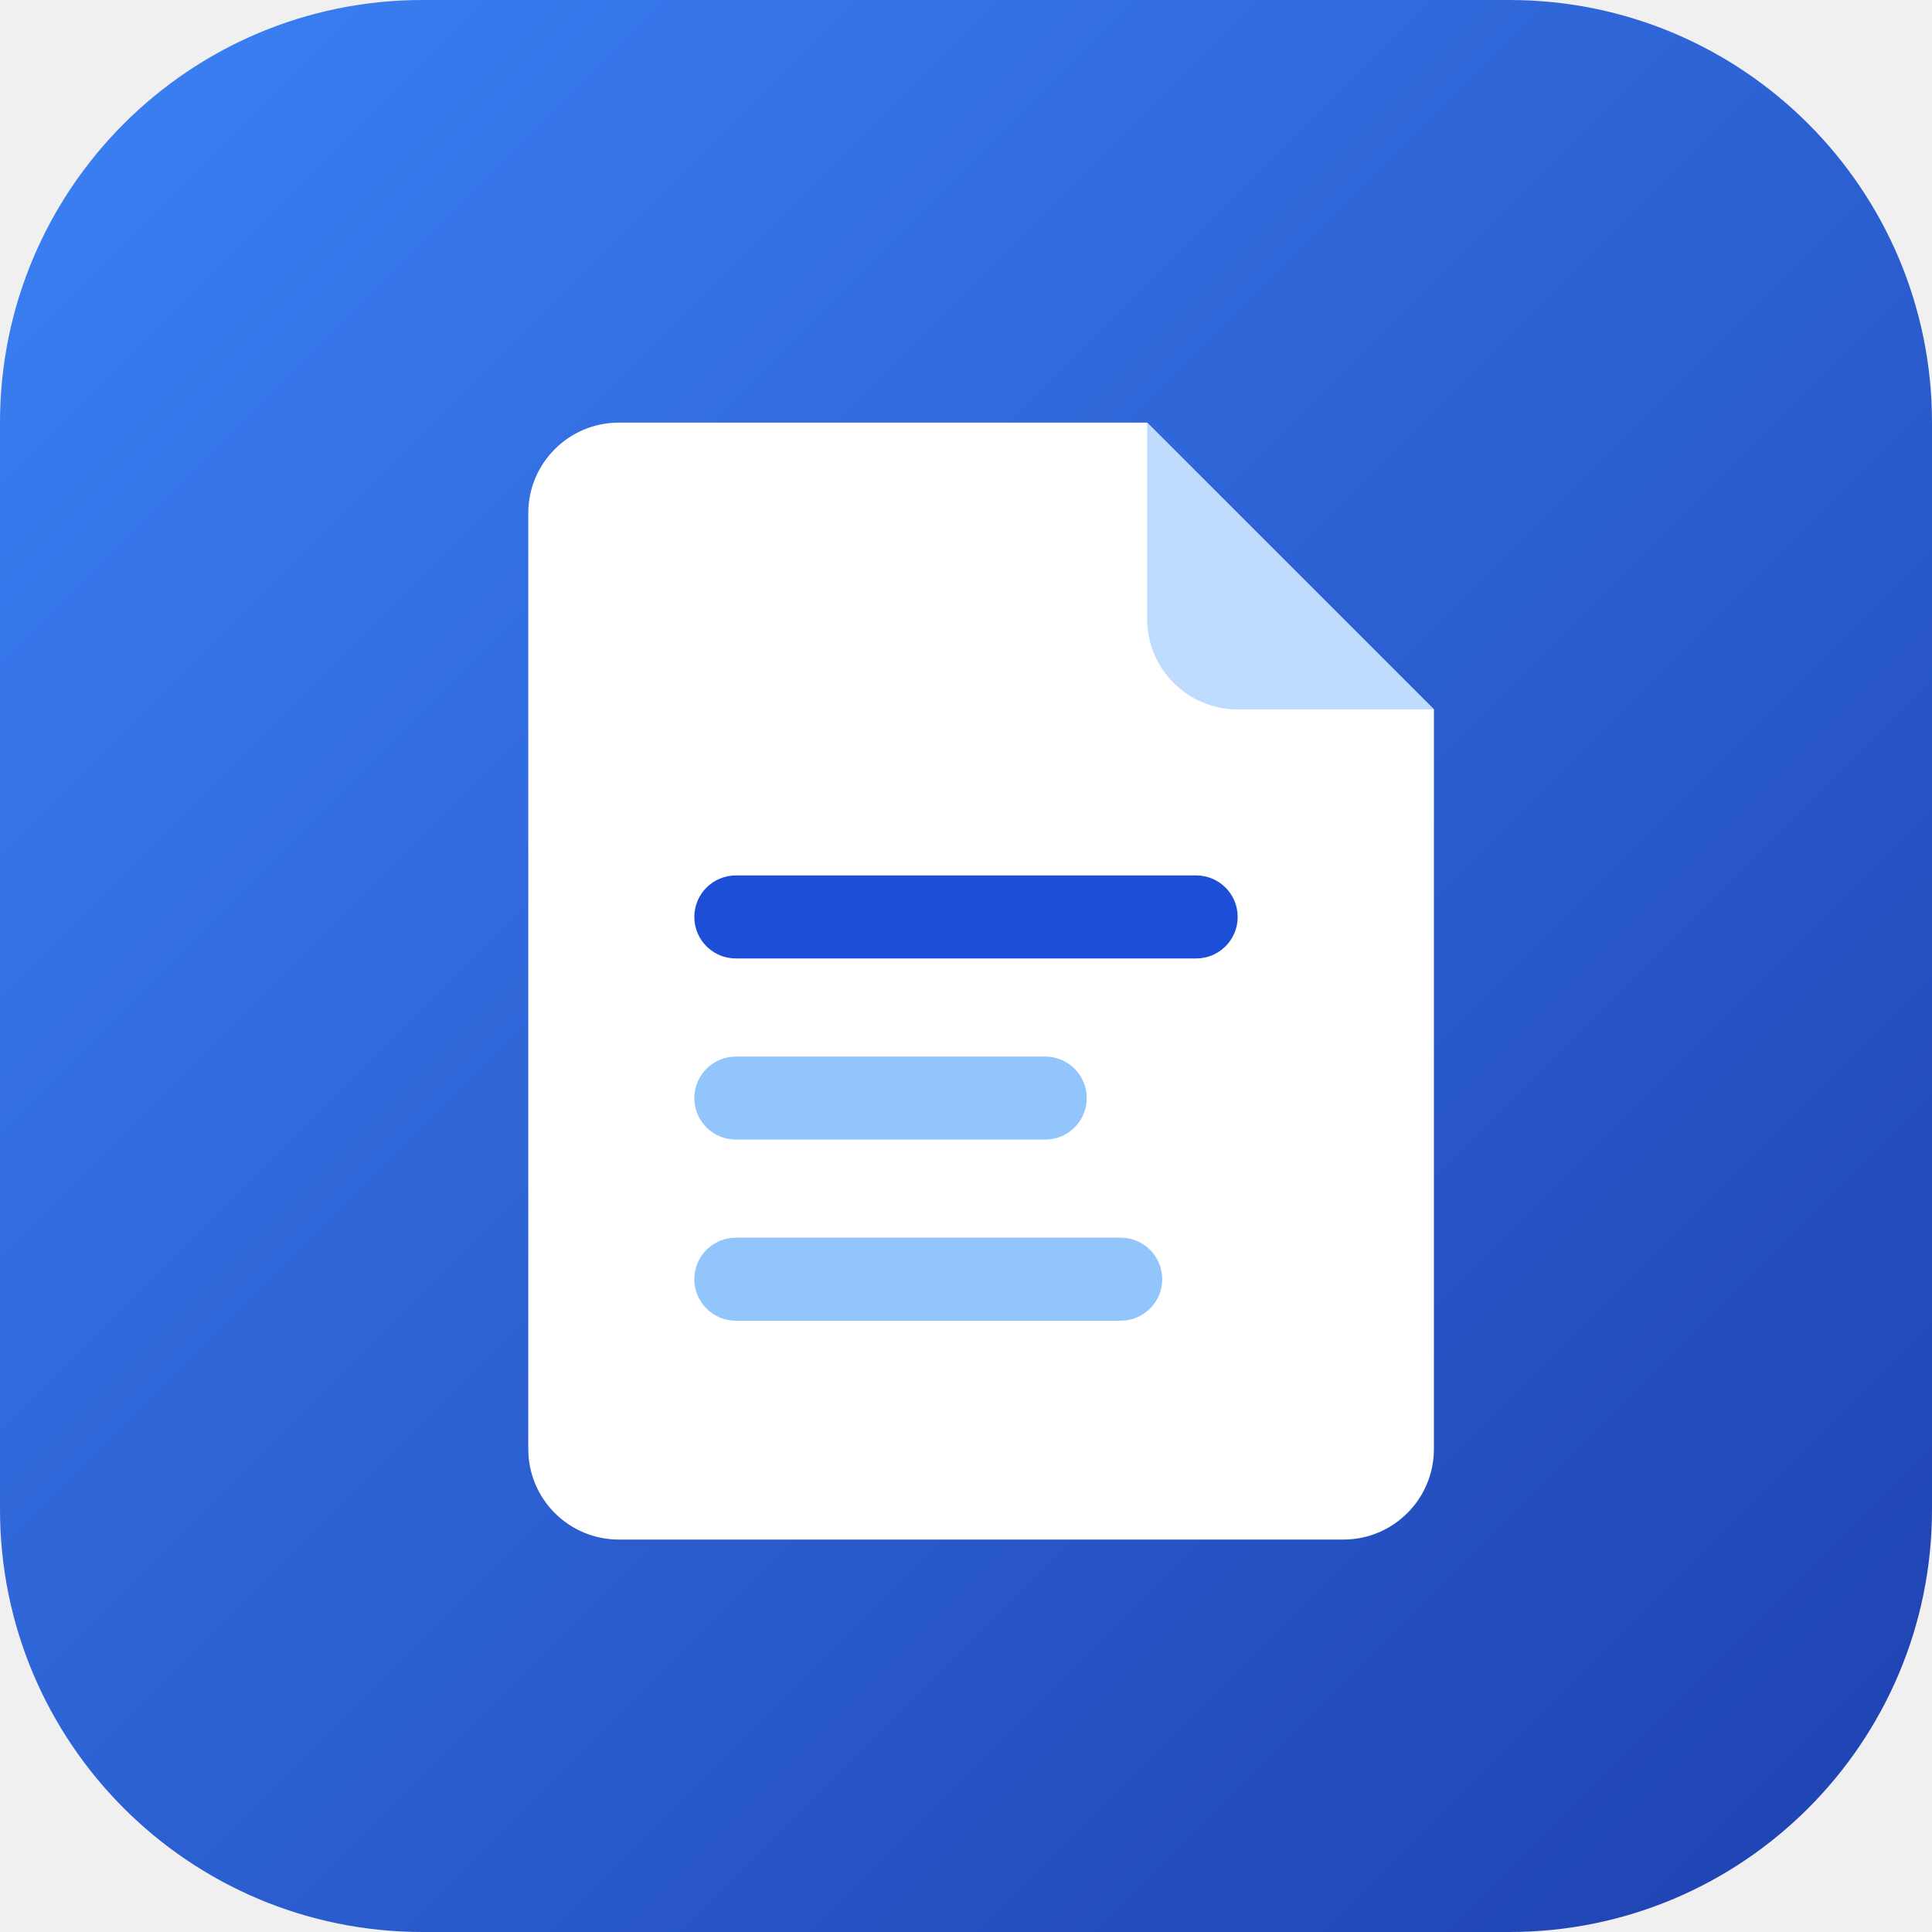
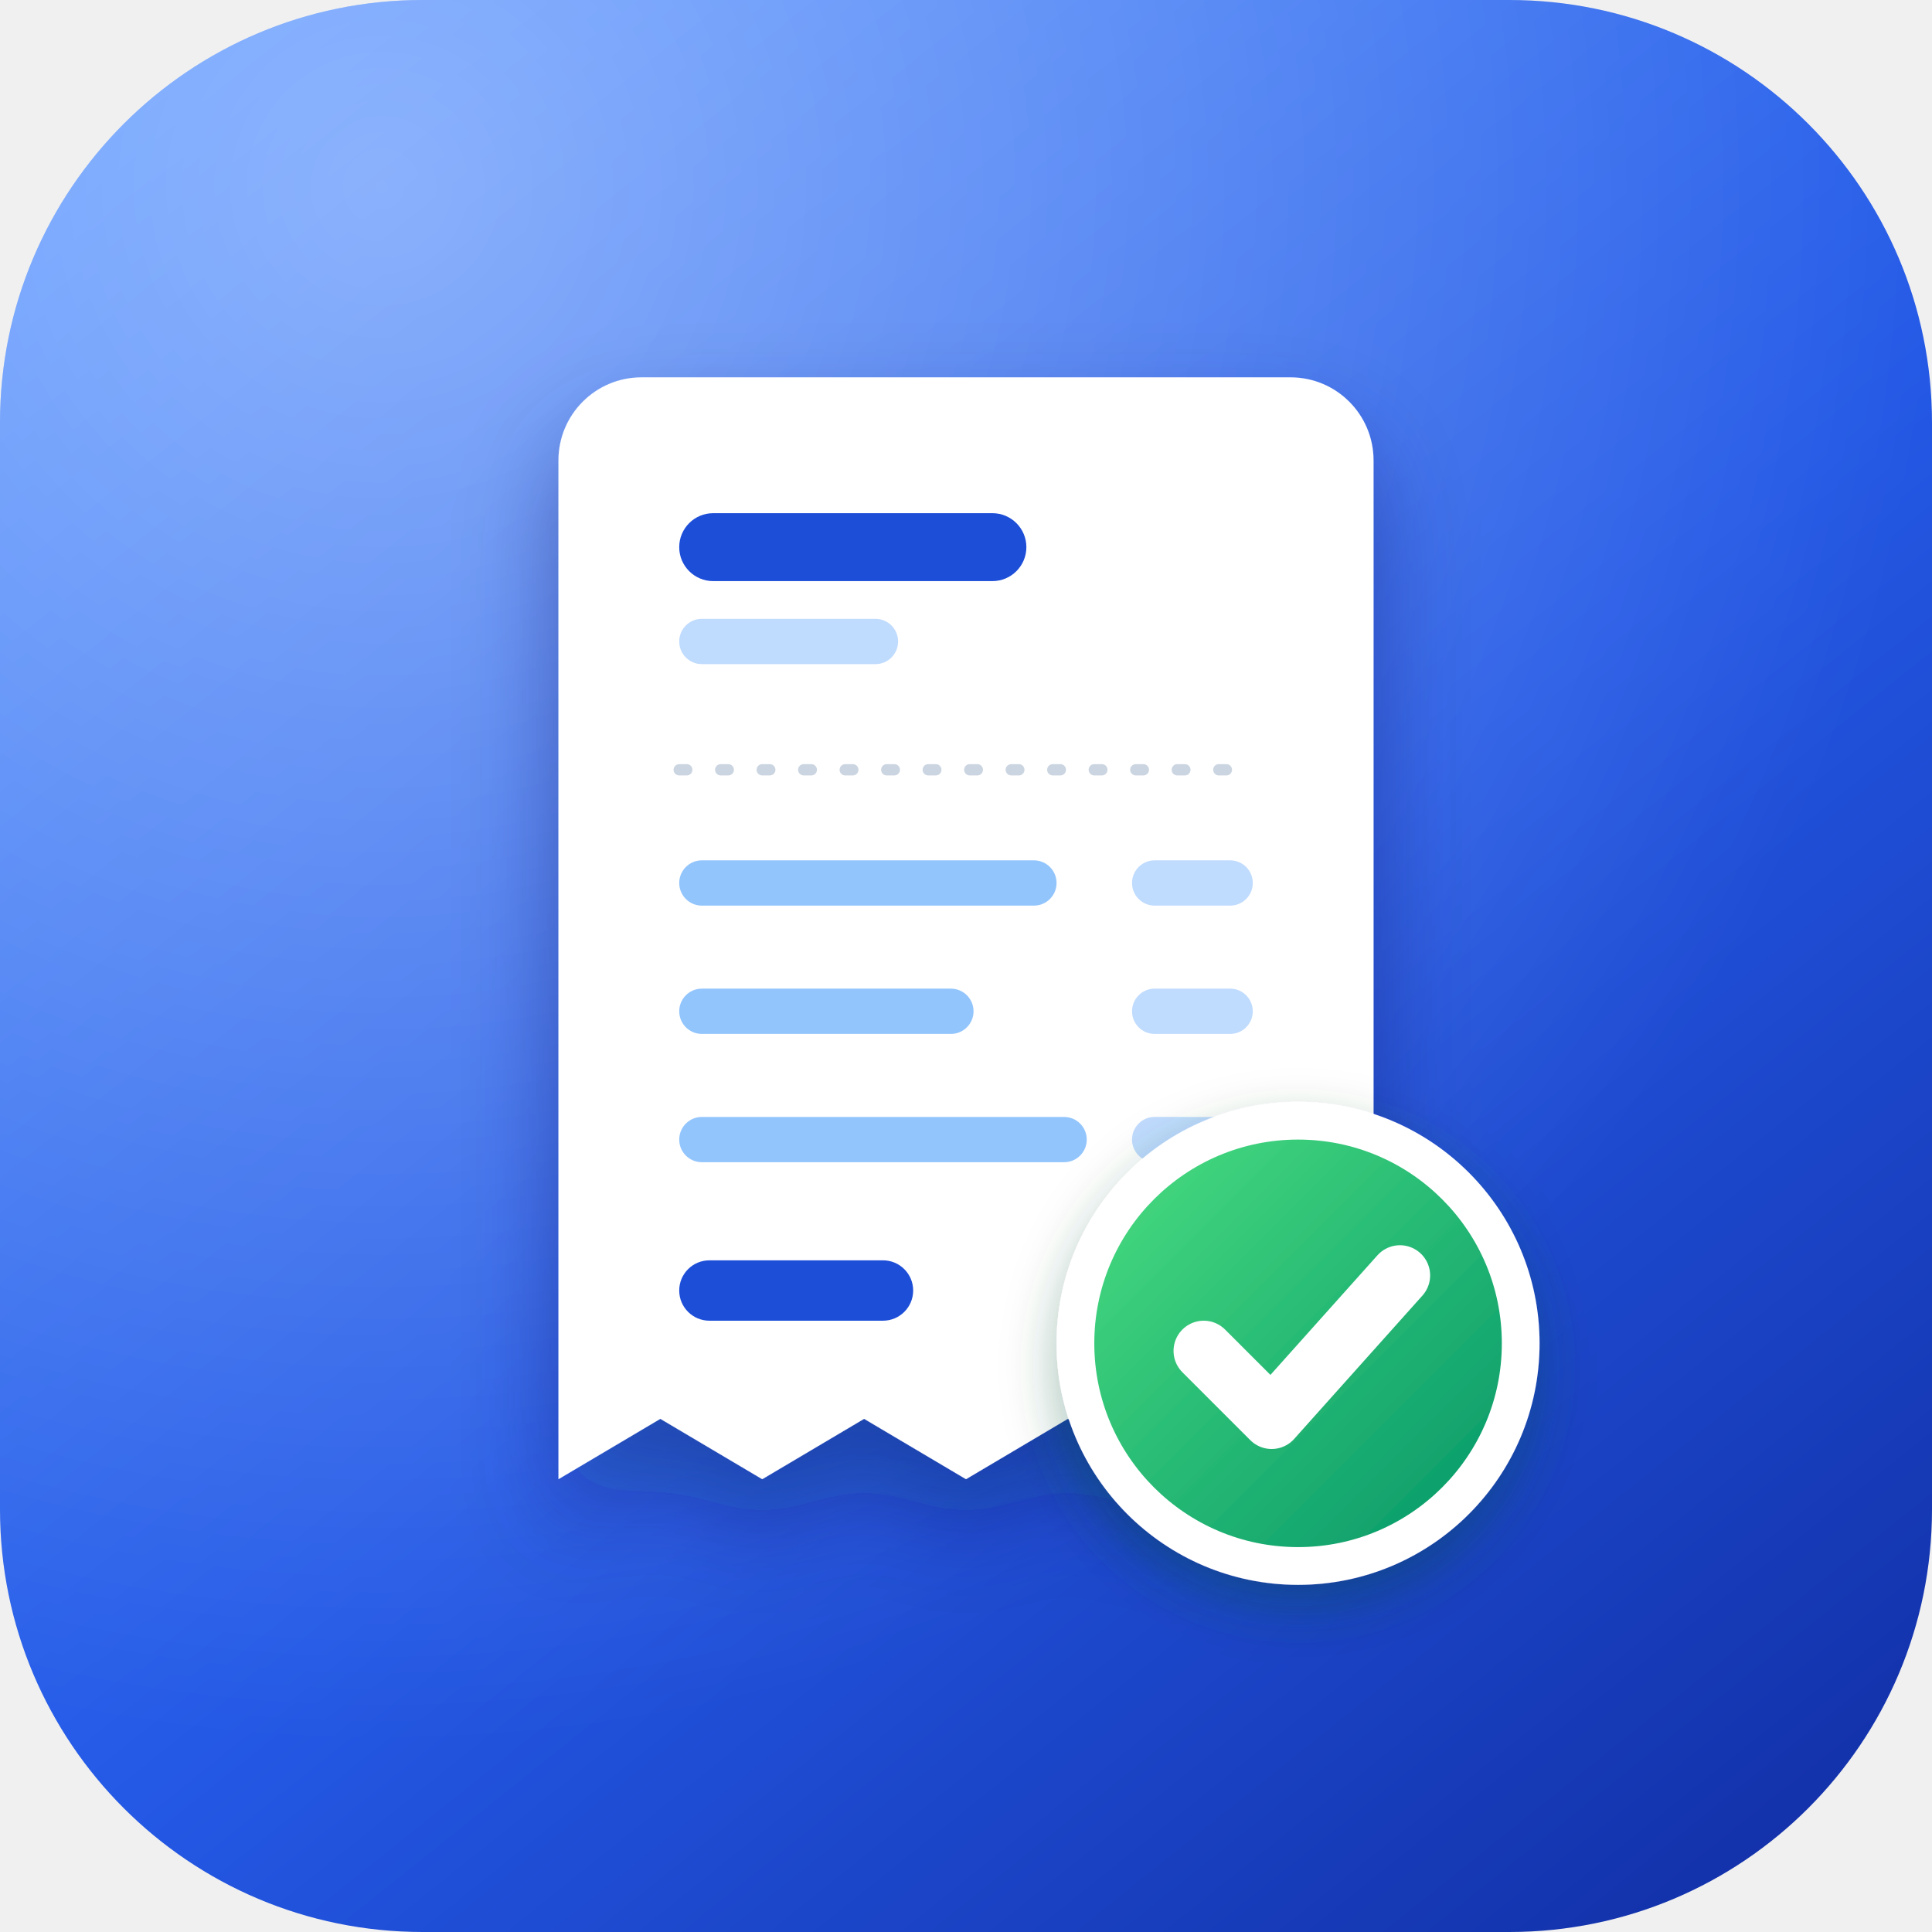
<svg xmlns="http://www.w3.org/2000/svg" viewBox="0 0 512 512">
  <defs>
-     <linearGradient id="g" x1="0" y1="0" x2="1" y2="1">
-       <stop offset="0" stop-color="#3b82f6" />
-       <stop offset="1" stop-color="#1e40af" />
+     <linearGradient id="bg" x1="0.1" y1="0" x2="0.9" y2="1">
+       <stop offset="0" stop-color="#4a8bff" />
+       <stop offset="0.55" stop-color="#2459e6" />
+       <stop offset="1" stop-color="#1230a8" />
    </linearGradient>
+     <radialGradient id="glow" cx="0.2" cy="0.1" r="0.8">
+       <stop offset="0" stop-color="#fff" stop-opacity="0.38" />
+       <stop offset="1" stop-color="#fff" stop-opacity="0" />
+     </radialGradient>
+     <linearGradient id="ok" x1="0" y1="0" x2="1" y2="1">
+       <stop offset="0" stop-color="#4ade80" />
+       <stop offset="1" stop-color="#059669" />
+     </linearGradient>
+     <filter id="sh" x="-20%" y="-20%" width="140%" height="150%">
+       <feDropShadow dx="0" dy="14" stdDeviation="13" flood-color="#0b1b5c" flood-opacity="0.38" />
+     </filter>
+     <filter id="sh2" x="-30%" y="-30%" width="160%" height="160%">
+       <feDropShadow dx="0" dy="6" stdDeviation="7" flood-color="#064e3b" flood-opacity="0.35" />
+     </filter>
  </defs>
-   <rect width="512" height="512" rx="112" fill="url(#g)" />
-   <path d="M164 112h140l76 76v196a24 24 0 0 1-24 24H164a24 24 0 0 1-24-24V136a24 24 0 0 1 24-24z" fill="#fff" />
-   <path d="M304 112v52a24 24 0 0 0 24 24h52z" fill="#bfdbfe" />
-   <rect x="184" y="232" width="144" height="22" rx="11" fill="#1d4ed8" />
-   <rect x="184" y="280" width="104" height="22" rx="11" fill="#93c5fd" />
-   <rect x="184" y="328" width="124" height="22" rx="11" fill="#93c5fd" />
+   <rect width="512" height="512" rx="112" fill="url(#bg)" />
+   <rect width="512" height="512" rx="112" fill="url(#glow)" />
+   <path filter="url(#sh)" fill="#fff" d="M148 122a22 22 0 0 1 22-22h172a22 22 0 0 1 22 22v270l-27-16-27 16-27-16-27 16-27-16-27 16-27-16-27 16z" />
+   <rect x="180" y="136" width="92" height="18" rx="9" fill="#1d4ed8" />
+   <rect x="180" y="164" width="58" height="12" rx="6" fill="#bfdbfe" />
+   <path d="M180 204h152" stroke="#cbd5e1" stroke-width="3" stroke-linecap="round" stroke-dasharray="2 9" />
+   <g fill="#93c5fd">
+     <rect x="180" y="228" width="100" height="12" rx="6" />
+     <rect x="300" y="228" width="32" height="12" rx="6" fill="#bfdbfe" />
+     <rect x="180" y="262" width="78" height="12" rx="6" />
+     <rect x="300" y="262" width="32" height="12" rx="6" fill="#bfdbfe" />
+     <rect x="180" y="296" width="108" height="12" rx="6" />
+     <rect x="300" y="296" width="32" height="12" rx="6" fill="#bfdbfe" />
+   </g>
+   <rect x="180" y="334" width="62" height="16" rx="8" fill="#1d4ed8" />
+   <g filter="url(#sh2)">
+     <circle cx="344" cy="356" r="64" fill="#fff" />
+     <circle cx="344" cy="356" r="54" fill="url(#ok)" />
+   </g>
+   <path d="M319 358l18 18 34-38" fill="none" stroke="#fff" stroke-width="16" stroke-linecap="round" stroke-linejoin="round" />
</svg>
